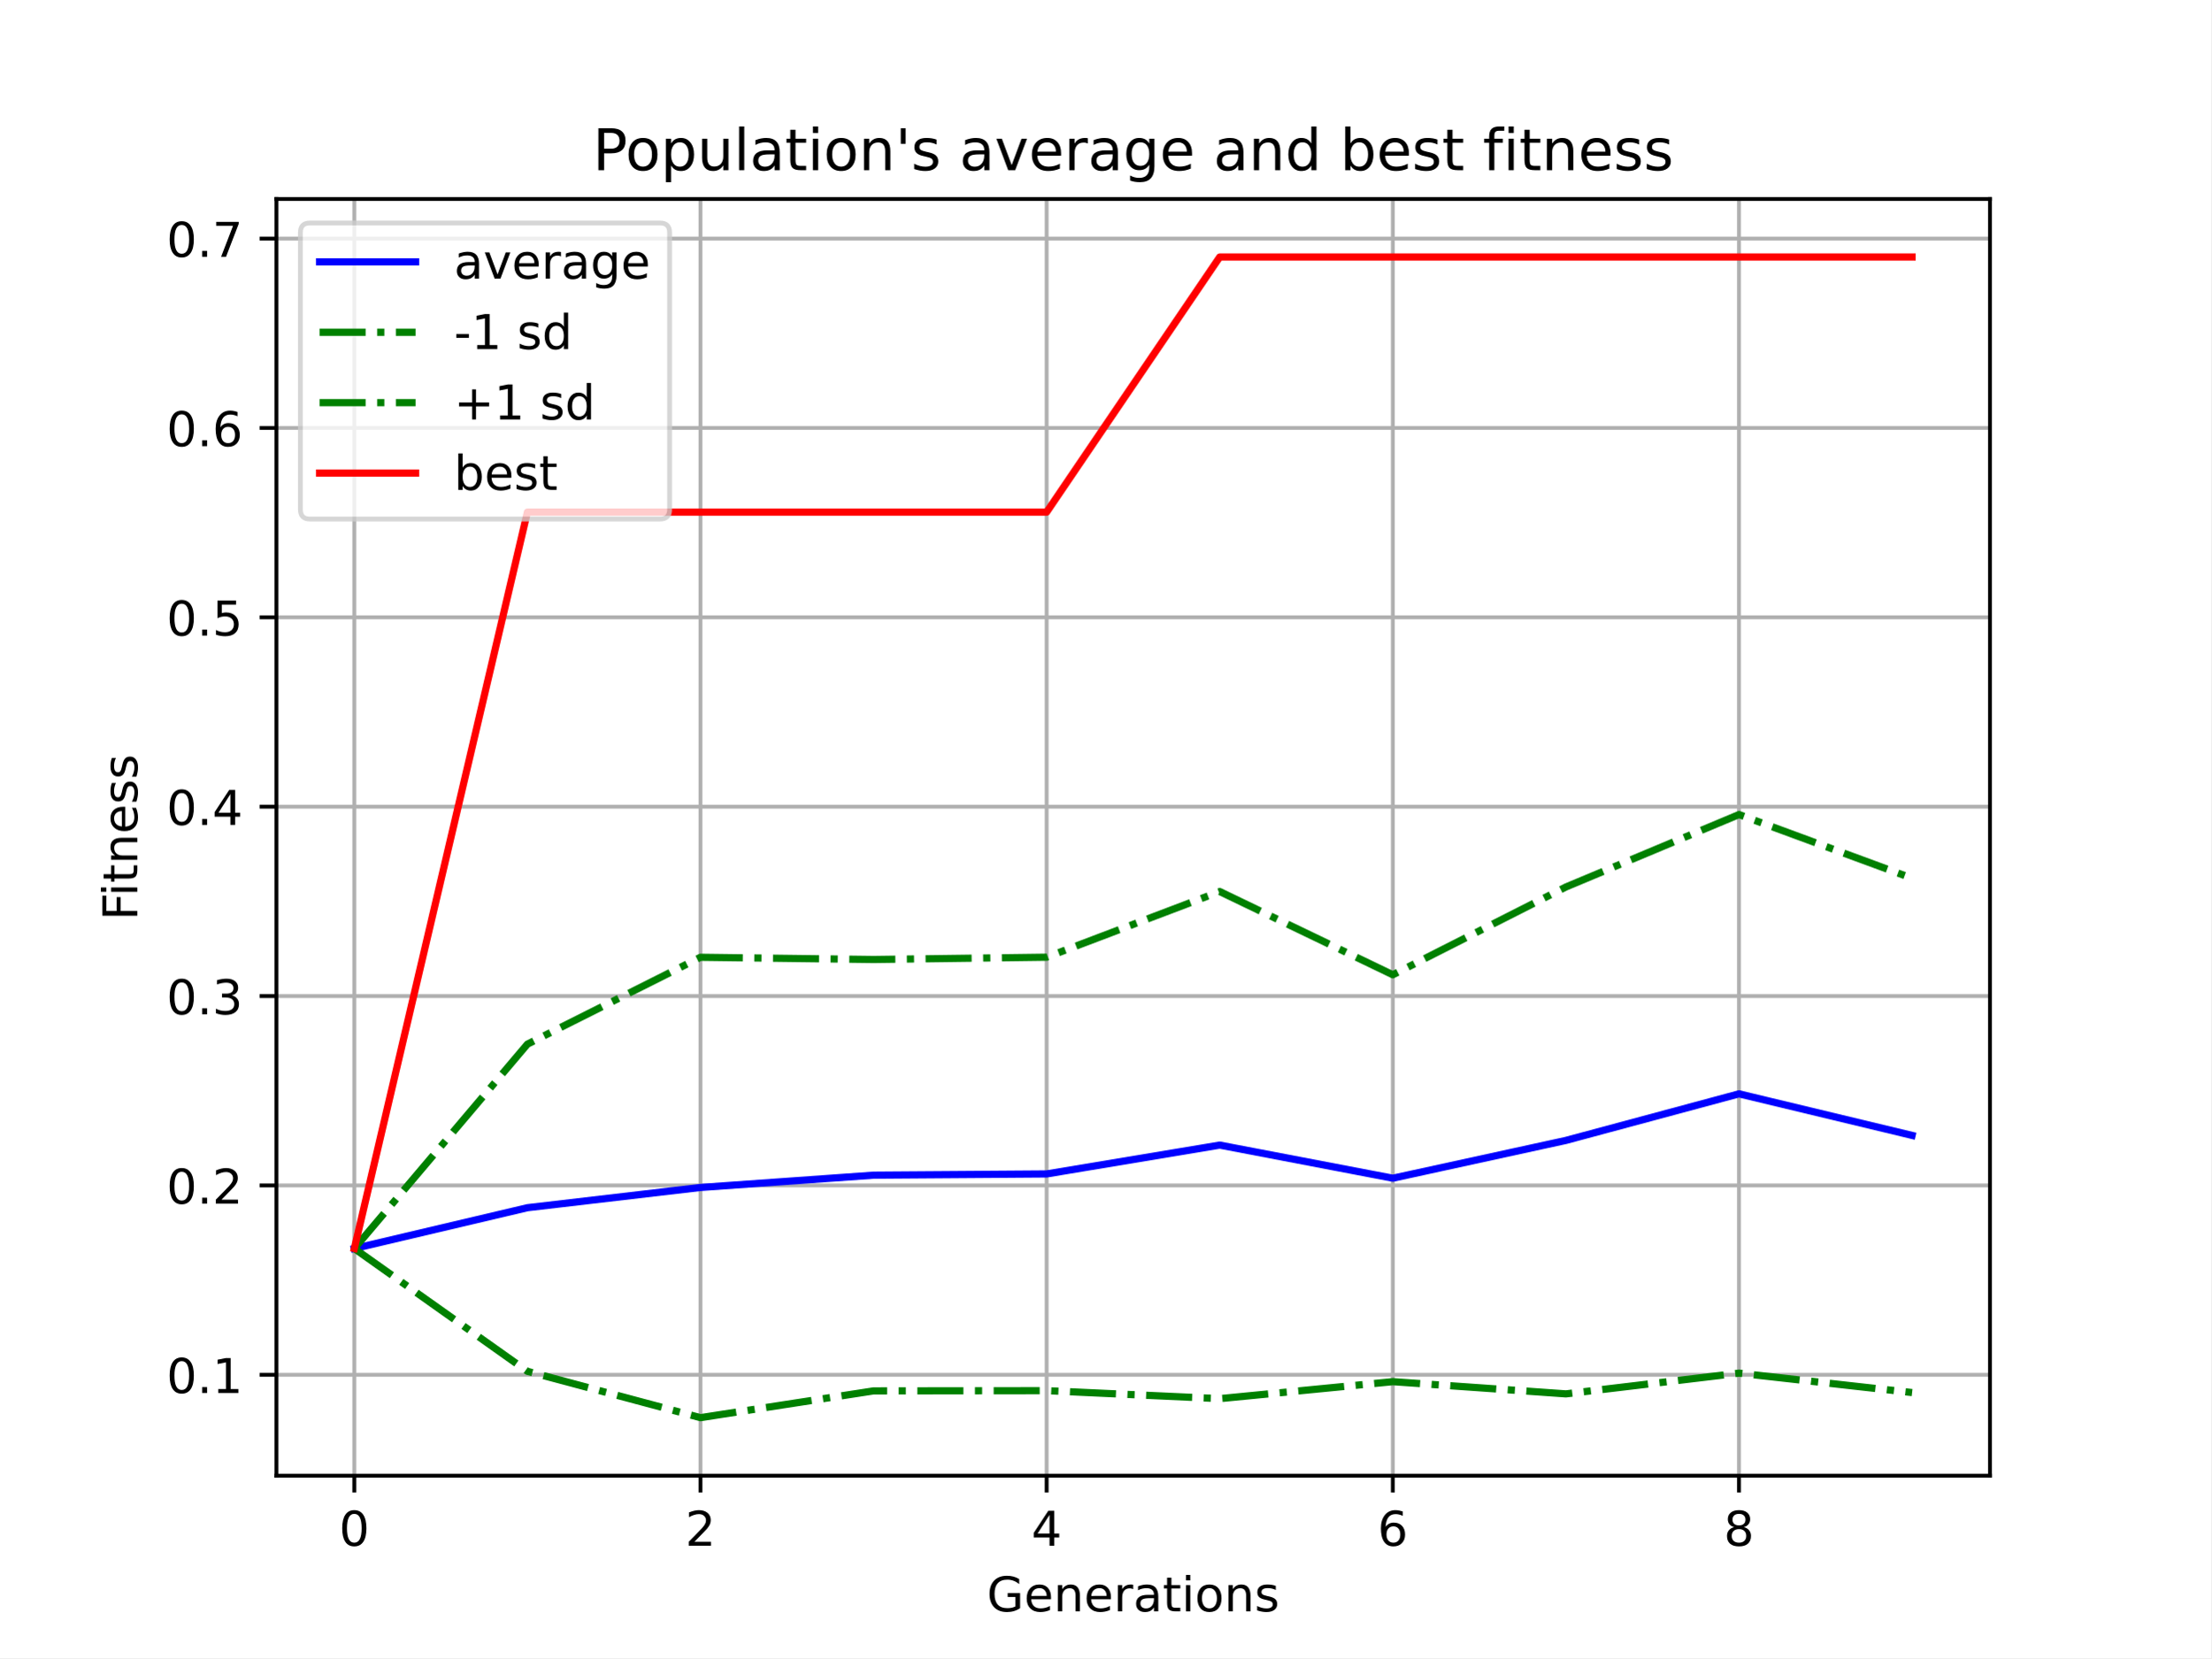
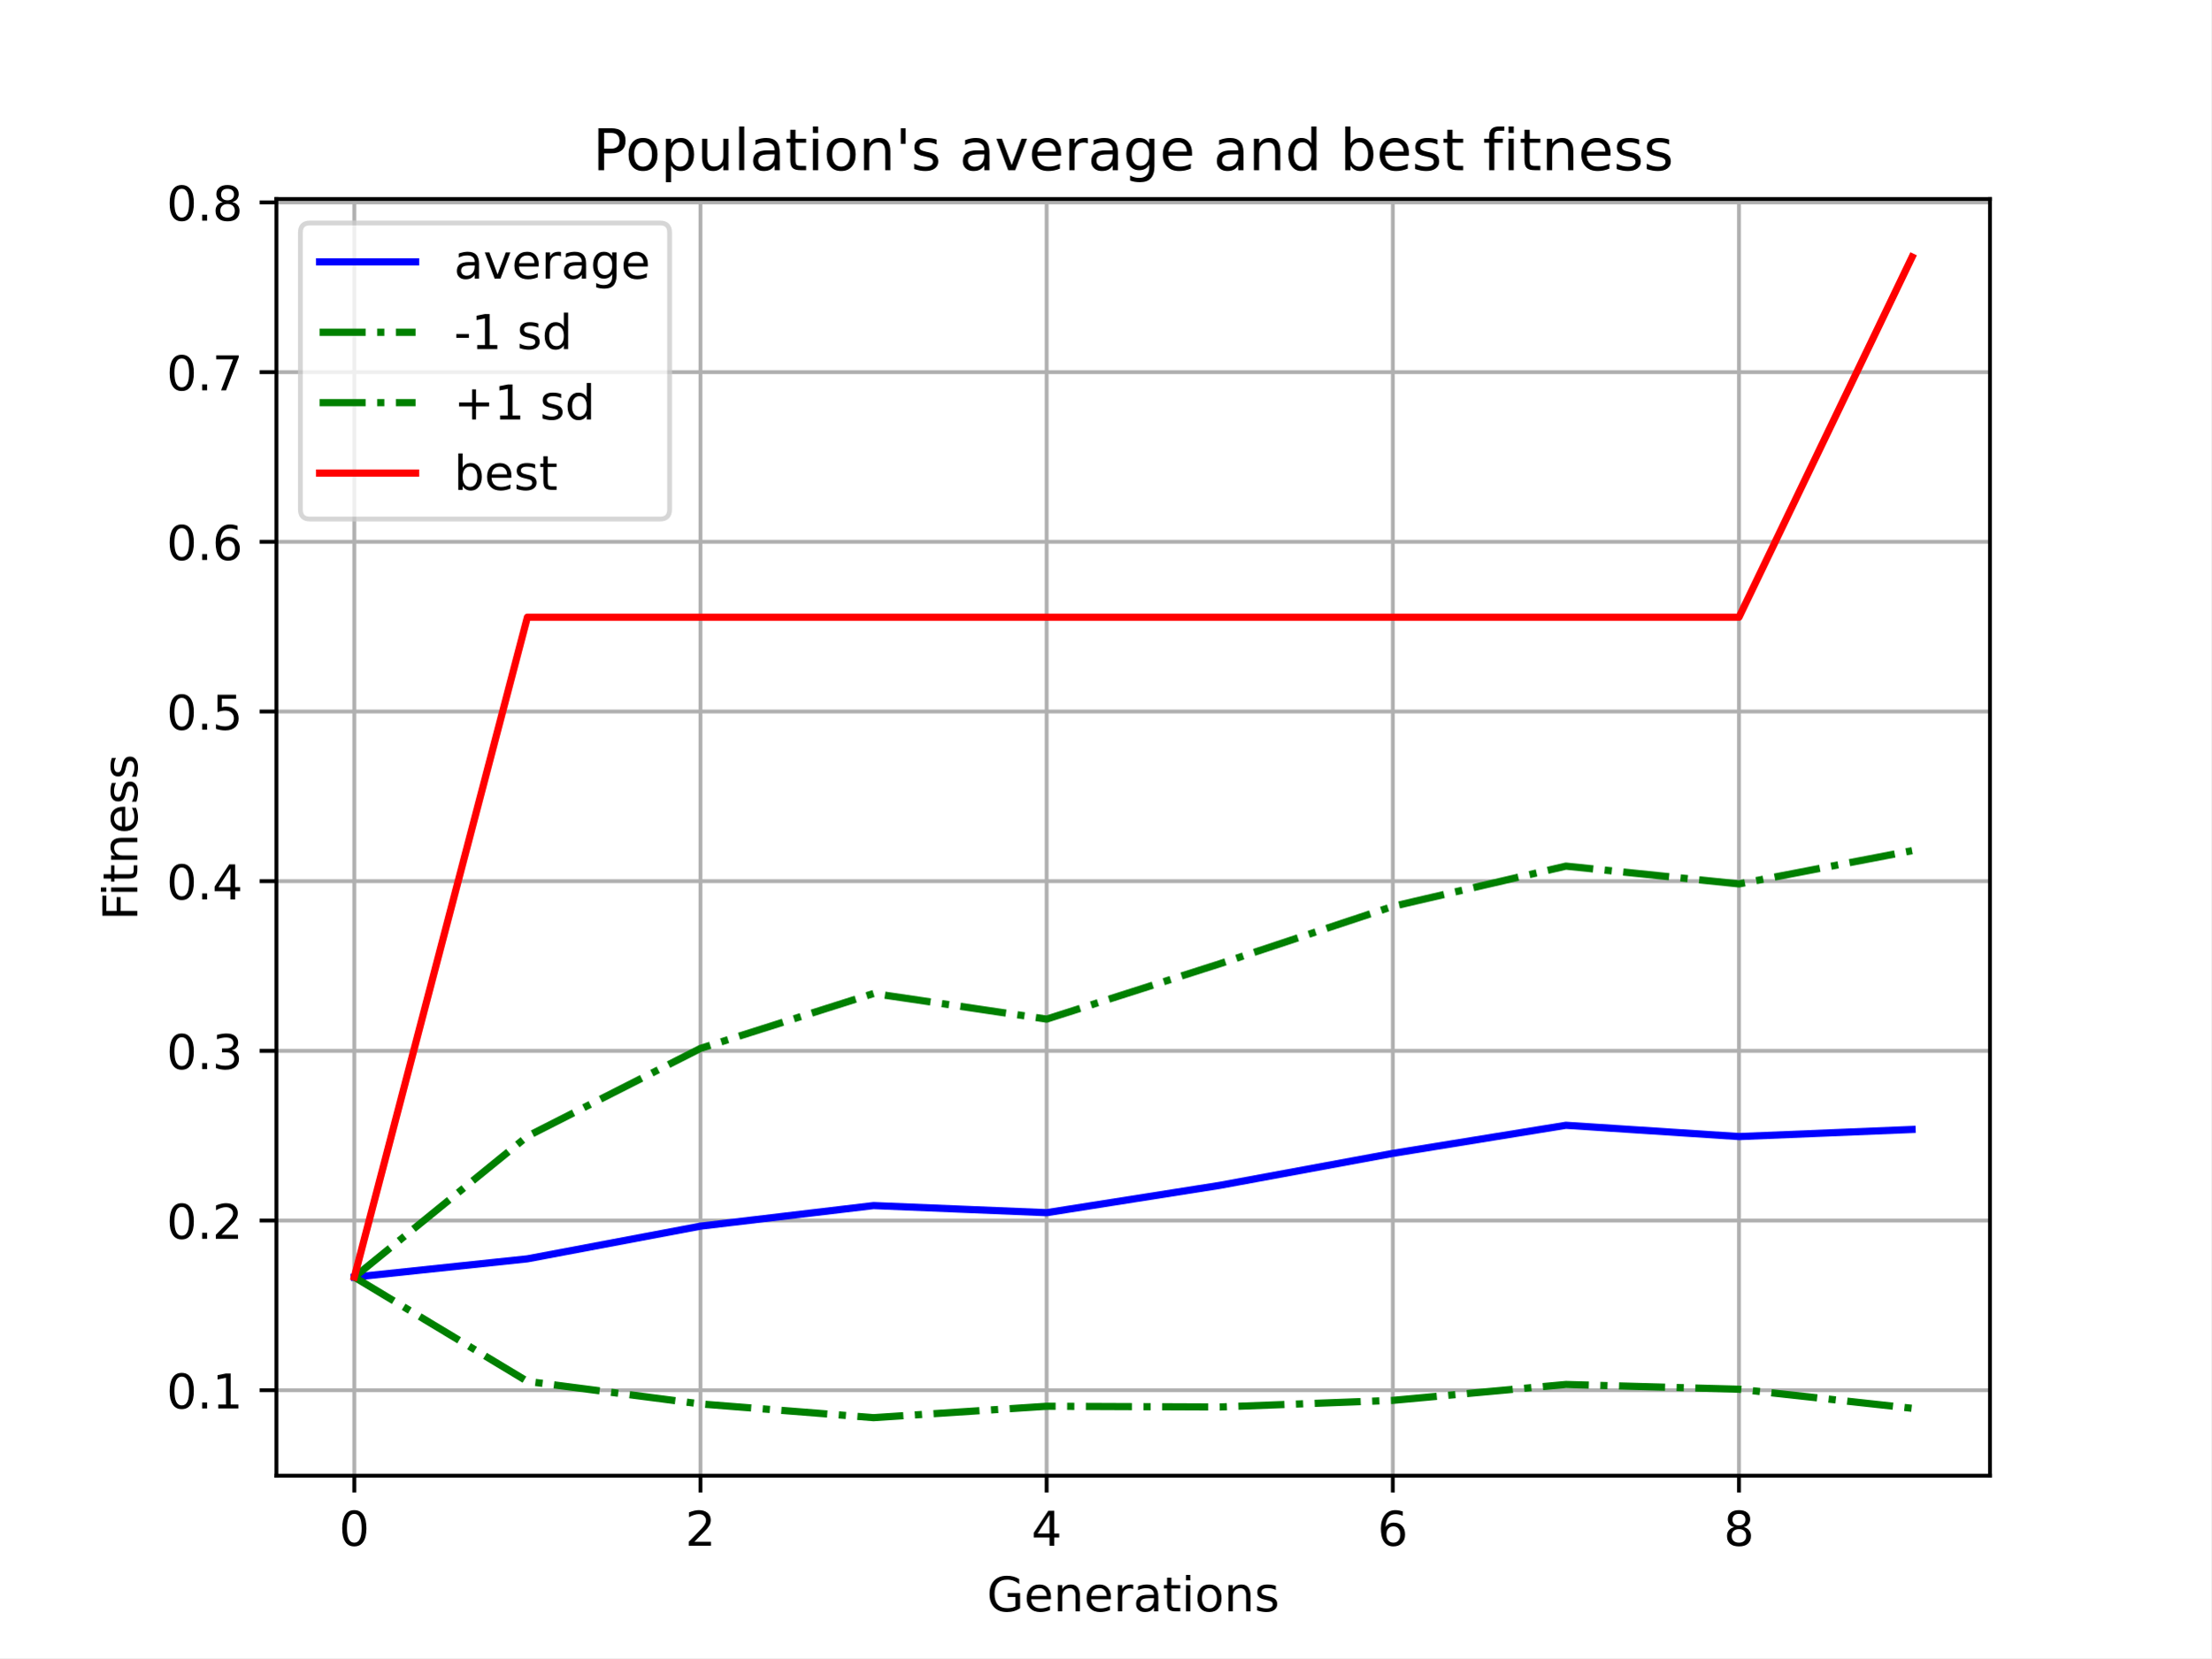
<svg xmlns="http://www.w3.org/2000/svg" xmlns:xlink="http://www.w3.org/1999/xlink" height="345.6pt" version="1.1" viewBox="0 0 460.8 345.6" width="460.8pt">
  <defs>
    <style type="text/css">*{stroke-linecap:butt;stroke-linejoin:round;}</style>
  </defs>
  <g id="figure_1">
    <g id="patch_1">
      <path d="M 0 345.6  L 460.8 345.6  L 460.8 0  L 0 0  z " style="fill:#ffffff;" />
    </g>
    <g id="axes_1">
      <g id="patch_2">
        <path d="M 57.6 307.584  L 414.72 307.584  L 414.72 41.472  L 57.6 41.472  z " style="fill:#ffffff;" />
      </g>
      <g id="matplotlib.axis_1">
        <g id="xtick_1">
          <g id="line2d_1">
-             <path clip-path="url(#p17d1314173)" d="M 73.833 307.584  L 73.833 41.472  " style="fill:none;stroke:#b0b0b0;stroke-linecap:square;stroke-width:0.8;" />
+             <path clip-path="url(#p293f408c39)" d="M 73.833 307.584  L 73.833 41.472  " style="fill:none;stroke:#b0b0b0;stroke-linecap:square;stroke-width:0.8;" />
          </g>
          <g id="line2d_2">
            <defs>
-               <path d="M 0 0  L 0 3.5  " id="m470d56923a" style="stroke:#000000;stroke-width:0.8;" />
-             </defs>
-             <g>
-               <use style="stroke:#000000;stroke-width:0.8;" x="73.833" xlink:href="#m470d56923a" y="307.584" />
+               <path d="M 0 0  L 0 3.5  " id="m00f5ce2f4e" style="stroke:#000000;stroke-width:0.8;" />
+             </defs>
+             <g>
+               <use style="stroke:#000000;stroke-width:0.8;" x="73.833" xlink:href="#m00f5ce2f4e" y="307.584" />
            </g>
          </g>
          <g id="text_1">
            <g transform="translate(70.65148 322.1824)scale(0.1 -0.1)">
              <defs>
                <path d="M 2034 4250  Q 1547 4250 1301 3770  Q 1056 3291 1056 2328  Q 1056 1369 1301 889  Q 1547 409 2034 409  Q 2525 409 2770 889  Q 3016 1369 3016 2328  Q 3016 3291 2770 3770  Q 2525 4250 2034 4250  z M 2034 4750  Q 2819 4750 3233 4129  Q 3647 3509 3647 2328  Q 3647 1150 3233 529  Q 2819 -91 2034 -91  Q 1250 -91 836 529  Q 422 1150 422 2328  Q 422 3509 836 4129  Q 1250 4750 2034 4750  z " id="DejaVuSans-30" transform="scale(0.015625)" />
              </defs>
              <use xlink:href="#DejaVuSans-30" />
            </g>
          </g>
        </g>
        <g id="xtick_2">
          <g id="line2d_3">
-             <path clip-path="url(#p17d1314173)" d="M 145.978 307.584  L 145.978 41.472  " style="fill:none;stroke:#b0b0b0;stroke-linecap:square;stroke-width:0.8;" />
+             <path clip-path="url(#p293f408c39)" d="M 145.978 307.584  L 145.978 41.472  " style="fill:none;stroke:#b0b0b0;stroke-linecap:square;stroke-width:0.8;" />
          </g>
          <g id="line2d_4">
            <g>
-               <use style="stroke:#000000;stroke-width:0.8;" x="145.978" xlink:href="#m470d56923a" y="307.584" />
+               <use style="stroke:#000000;stroke-width:0.8;" x="145.978" xlink:href="#m00f5ce2f4e" y="307.584" />
            </g>
          </g>
          <g id="text_2">
            <g transform="translate(142.7969 322.1824)scale(0.1 -0.1)">
              <defs>
                <path d="M 1228 531  L 3431 531  L 3431 0  L 469 0  L 469 531  Q 828 903 1448 1529  Q 2069 2156 2228 2338  Q 2531 2678 2651 2914  Q 2772 3150 2772 3378  Q 2772 3750 2511 3984  Q 2250 4219 1831 4219  Q 1534 4219 1204 4116  Q 875 4013 500 3803  L 500 4441  Q 881 4594 1212 4672  Q 1544 4750 1819 4750  Q 2544 4750 2975 4387  Q 3406 4025 3406 3419  Q 3406 3131 3298 2873  Q 3191 2616 2906 2266  Q 2828 2175 2409 1742  Q 1991 1309 1228 531  z " id="DejaVuSans-32" transform="scale(0.015625)" />
              </defs>
              <use xlink:href="#DejaVuSans-32" />
            </g>
          </g>
        </g>
        <g id="xtick_3">
          <g id="line2d_5">
-             <path clip-path="url(#p17d1314173)" d="M 218.124 307.584  L 218.124 41.472  " style="fill:none;stroke:#b0b0b0;stroke-linecap:square;stroke-width:0.8;" />
+             <path clip-path="url(#p293f408c39)" d="M 218.124 307.584  L 218.124 41.472  " style="fill:none;stroke:#b0b0b0;stroke-linecap:square;stroke-width:0.8;" />
          </g>
          <g id="line2d_6">
            <g>
-               <use style="stroke:#000000;stroke-width:0.8;" x="218.124" xlink:href="#m470d56923a" y="307.584" />
+               <use style="stroke:#000000;stroke-width:0.8;" x="218.124" xlink:href="#m00f5ce2f4e" y="307.584" />
            </g>
          </g>
          <g id="text_3">
            <g transform="translate(214.9424 322.1824)scale(0.1 -0.1)">
              <defs>
                <path d="M 2419 4116  L 825 1625  L 2419 1625  L 2419 4116  z M 2253 4666  L 3047 4666  L 3047 1625  L 3713 1625  L 3713 1100  L 3047 1100  L 3047 0  L 2419 0  L 2419 1100  L 313 1100  L 313 1709  L 2253 4666  z " id="DejaVuSans-34" transform="scale(0.015625)" />
              </defs>
              <use xlink:href="#DejaVuSans-34" />
            </g>
          </g>
        </g>
        <g id="xtick_4">
          <g id="line2d_7">
-             <path clip-path="url(#p17d1314173)" d="M 290.269 307.584  L 290.269 41.472  " style="fill:none;stroke:#b0b0b0;stroke-linecap:square;stroke-width:0.8;" />
+             <path clip-path="url(#p293f408c39)" d="M 290.269 307.584  L 290.269 41.472  " style="fill:none;stroke:#b0b0b0;stroke-linecap:square;stroke-width:0.8;" />
          </g>
          <g id="line2d_8">
            <g>
-               <use style="stroke:#000000;stroke-width:0.8;" x="290.269" xlink:href="#m470d56923a" y="307.584" />
+               <use style="stroke:#000000;stroke-width:0.8;" x="290.269" xlink:href="#m00f5ce2f4e" y="307.584" />
            </g>
          </g>
          <g id="text_4">
            <g transform="translate(287.0878 322.1824)scale(0.1 -0.1)">
              <defs>
                <path d="M 2113 2584  Q 1688 2584 1439 2293  Q 1191 2003 1191 1497  Q 1191 994 1439 701  Q 1688 409 2113 409  Q 2538 409 2786 701  Q 3034 994 3034 1497  Q 3034 2003 2786 2293  Q 2538 2584 2113 2584  z M 3366 4563  L 3366 3988  Q 3128 4100 2886 4159  Q 2644 4219 2406 4219  Q 1781 4219 1451 3797  Q 1122 3375 1075 2522  Q 1259 2794 1537 2939  Q 1816 3084 2150 3084  Q 2853 3084 3261 2657  Q 3669 2231 3669 1497  Q 3669 778 3244 343  Q 2819 -91 2113 -91  Q 1303 -91 875 529  Q 447 1150 447 2328  Q 447 3434 972 4092  Q 1497 4750 2381 4750  Q 2619 4750 2861 4703  Q 3103 4656 3366 4563  z " id="DejaVuSans-36" transform="scale(0.015625)" />
              </defs>
              <use xlink:href="#DejaVuSans-36" />
            </g>
          </g>
        </g>
        <g id="xtick_5">
          <g id="line2d_9">
-             <path clip-path="url(#p17d1314173)" d="M 362.415 307.584  L 362.415 41.472  " style="fill:none;stroke:#b0b0b0;stroke-linecap:square;stroke-width:0.8;" />
+             <path clip-path="url(#p293f408c39)" d="M 362.415 307.584  L 362.415 41.472  " style="fill:none;stroke:#b0b0b0;stroke-linecap:square;stroke-width:0.8;" />
          </g>
          <g id="line2d_10">
            <g>
-               <use style="stroke:#000000;stroke-width:0.8;" x="362.415" xlink:href="#m470d56923a" y="307.584" />
+               <use style="stroke:#000000;stroke-width:0.8;" x="362.415" xlink:href="#m00f5ce2f4e" y="307.584" />
            </g>
          </g>
          <g id="text_5">
            <g transform="translate(359.2333 322.1824)scale(0.1 -0.1)">
              <defs>
                <path d="M 2034 2216  Q 1584 2216 1326 1975  Q 1069 1734 1069 1313  Q 1069 891 1326 650  Q 1584 409 2034 409  Q 2484 409 2743 651  Q 3003 894 3003 1313  Q 3003 1734 2745 1975  Q 2488 2216 2034 2216  z M 1403 2484  Q 997 2584 770 2862  Q 544 3141 544 3541  Q 544 4100 942 4425  Q 1341 4750 2034 4750  Q 2731 4750 3128 4425  Q 3525 4100 3525 3541  Q 3525 3141 3298 2862  Q 3072 2584 2669 2484  Q 3125 2378 3379 2068  Q 3634 1759 3634 1313  Q 3634 634 3220 271  Q 2806 -91 2034 -91  Q 1263 -91 848 271  Q 434 634 434 1313  Q 434 1759 690 2068  Q 947 2378 1403 2484  z M 1172 3481  Q 1172 3119 1398 2916  Q 1625 2713 2034 2713  Q 2441 2713 2670 2916  Q 2900 3119 2900 3481  Q 2900 3844 2670 4047  Q 2441 4250 2034 4250  Q 1625 4250 1398 4047  Q 1172 3844 1172 3481  z " id="DejaVuSans-38" transform="scale(0.015625)" />
              </defs>
              <use xlink:href="#DejaVuSans-38" />
            </g>
          </g>
        </g>
        <g id="text_6">
          <g transform="translate(205.6623 335.8606)scale(0.1 -0.1)">
            <defs>
              <path d="M 3809 666  L 3809 1919  L 2778 1919  L 2778 2438  L 4434 2438  L 4434 434  Q 4069 175 3628 42  Q 3188 -91 2688 -91  Q 1594 -91 976 548  Q 359 1188 359 2328  Q 359 3472 976 4111  Q 1594 4750 2688 4750  Q 3144 4750 3555 4637  Q 3966 4525 4313 4306  L 4313 3634  Q 3963 3931 3569 4081  Q 3175 4231 2741 4231  Q 1884 4231 1454 3753  Q 1025 3275 1025 2328  Q 1025 1384 1454 906  Q 1884 428 2741 428  Q 3075 428 3337 486  Q 3600 544 3809 666  z " id="DejaVuSans-47" transform="scale(0.015625)" />
              <path d="M 3597 1894  L 3597 1613  L 953 1613  Q 991 1019 1311 708  Q 1631 397 2203 397  Q 2534 397 2845 478  Q 3156 559 3463 722  L 3463 178  Q 3153 47 2828 -22  Q 2503 -91 2169 -91  Q 1331 -91 842 396  Q 353 884 353 1716  Q 353 2575 817 3079  Q 1281 3584 2069 3584  Q 2775 3584 3186 3129  Q 3597 2675 3597 1894  z M 3022 2063  Q 3016 2534 2758 2815  Q 2500 3097 2075 3097  Q 1594 3097 1305 2825  Q 1016 2553 972 2059  L 3022 2063  z " id="DejaVuSans-65" transform="scale(0.015625)" />
              <path d="M 3513 2113  L 3513 0  L 2938 0  L 2938 2094  Q 2938 2591 2744 2837  Q 2550 3084 2163 3084  Q 1697 3084 1428 2787  Q 1159 2491 1159 1978  L 1159 0  L 581 0  L 581 3500  L 1159 3500  L 1159 2956  Q 1366 3272 1645 3428  Q 1925 3584 2291 3584  Q 2894 3584 3203 3211  Q 3513 2838 3513 2113  z " id="DejaVuSans-6e" transform="scale(0.015625)" />
              <path d="M 2631 2963  Q 2534 3019 2420 3045  Q 2306 3072 2169 3072  Q 1681 3072 1420 2755  Q 1159 2438 1159 1844  L 1159 0  L 581 0  L 581 3500  L 1159 3500  L 1159 2956  Q 1341 3275 1631 3429  Q 1922 3584 2338 3584  Q 2397 3584 2469 3576  Q 2541 3569 2628 3553  L 2631 2963  z " id="DejaVuSans-72" transform="scale(0.015625)" />
              <path d="M 2194 1759  Q 1497 1759 1228 1600  Q 959 1441 959 1056  Q 959 750 1161 570  Q 1363 391 1709 391  Q 2188 391 2477 730  Q 2766 1069 2766 1631  L 2766 1759  L 2194 1759  z M 3341 1997  L 3341 0  L 2766 0  L 2766 531  Q 2569 213 2275 61  Q 1981 -91 1556 -91  Q 1019 -91 701 211  Q 384 513 384 1019  Q 384 1609 779 1909  Q 1175 2209 1959 2209  L 2766 2209  L 2766 2266  Q 2766 2663 2505 2880  Q 2244 3097 1772 3097  Q 1472 3097 1187 3025  Q 903 2953 641 2809  L 641 3341  Q 956 3463 1253 3523  Q 1550 3584 1831 3584  Q 2591 3584 2966 3190  Q 3341 2797 3341 1997  z " id="DejaVuSans-61" transform="scale(0.015625)" />
              <path d="M 1172 4494  L 1172 3500  L 2356 3500  L 2356 3053  L 1172 3053  L 1172 1153  Q 1172 725 1289 603  Q 1406 481 1766 481  L 2356 481  L 2356 0  L 1766 0  Q 1100 0 847 248  Q 594 497 594 1153  L 594 3053  L 172 3053  L 172 3500  L 594 3500  L 594 4494  L 1172 4494  z " id="DejaVuSans-74" transform="scale(0.015625)" />
              <path d="M 603 3500  L 1178 3500  L 1178 0  L 603 0  L 603 3500  z M 603 4863  L 1178 4863  L 1178 4134  L 603 4134  L 603 4863  z " id="DejaVuSans-69" transform="scale(0.015625)" />
              <path d="M 1959 3097  Q 1497 3097 1228 2736  Q 959 2375 959 1747  Q 959 1119 1226 758  Q 1494 397 1959 397  Q 2419 397 2687 759  Q 2956 1122 2956 1747  Q 2956 2369 2687 2733  Q 2419 3097 1959 3097  z M 1959 3584  Q 2709 3584 3137 3096  Q 3566 2609 3566 1747  Q 3566 888 3137 398  Q 2709 -91 1959 -91  Q 1206 -91 779 398  Q 353 888 353 1747  Q 353 2609 779 3096  Q 1206 3584 1959 3584  z " id="DejaVuSans-6f" transform="scale(0.015625)" />
              <path d="M 2834 3397  L 2834 2853  Q 2591 2978 2328 3040  Q 2066 3103 1784 3103  Q 1356 3103 1142 2972  Q 928 2841 928 2578  Q 928 2378 1081 2264  Q 1234 2150 1697 2047  L 1894 2003  Q 2506 1872 2764 1633  Q 3022 1394 3022 966  Q 3022 478 2636 193  Q 2250 -91 1575 -91  Q 1294 -91 989 -36  Q 684 19 347 128  L 347 722  Q 666 556 975 473  Q 1284 391 1588 391  Q 1994 391 2212 530  Q 2431 669 2431 922  Q 2431 1156 2273 1281  Q 2116 1406 1581 1522  L 1381 1569  Q 847 1681 609 1914  Q 372 2147 372 2553  Q 372 3047 722 3315  Q 1072 3584 1716 3584  Q 2034 3584 2315 3537  Q 2597 3491 2834 3397  z " id="DejaVuSans-73" transform="scale(0.015625)" />
            </defs>
            <use xlink:href="#DejaVuSans-47" />
            <use x="77.49" xlink:href="#DejaVuSans-65" />
            <use x="139.014" xlink:href="#DejaVuSans-6e" />
            <use x="202.393" xlink:href="#DejaVuSans-65" />
            <use x="263.916" xlink:href="#DejaVuSans-72" />
            <use x="305.029" xlink:href="#DejaVuSans-61" />
            <use x="366.309" xlink:href="#DejaVuSans-74" />
            <use x="405.518" xlink:href="#DejaVuSans-69" />
            <use x="433.301" xlink:href="#DejaVuSans-6f" />
            <use x="494.482" xlink:href="#DejaVuSans-6e" />
            <use x="557.861" xlink:href="#DejaVuSans-73" />
          </g>
        </g>
      </g>
      <g id="matplotlib.axis_2">
        <g id="ytick_1">
          <g id="line2d_11">
-             <path clip-path="url(#p17d1314173)" d="M 57.6 286.553  L 414.72 286.553  " style="fill:none;stroke:#b0b0b0;stroke-linecap:square;stroke-width:0.8;" />
+             <path clip-path="url(#p293f408c39)" d="M 57.6 289.774  L 414.72 289.774  " style="fill:none;stroke:#b0b0b0;stroke-linecap:square;stroke-width:0.8;" />
          </g>
          <g id="line2d_12">
            <defs>
-               <path d="M 0 0  L -3.5 0  " id="m6b60808e80" style="stroke:#000000;stroke-width:0.8;" />
-             </defs>
-             <g>
-               <use style="stroke:#000000;stroke-width:0.8;" x="57.6" xlink:href="#m6b60808e80" y="286.553" />
+               <path d="M 0 0  L -3.5 0  " id="mf98c7feed8" style="stroke:#000000;stroke-width:0.8;" />
+             </defs>
+             <g>
+               <use style="stroke:#000000;stroke-width:0.8;" x="57.6" xlink:href="#mf98c7feed8" y="289.774" />
            </g>
          </g>
          <g id="text_7">
-             <g transform="translate(34.69687 290.3522)scale(0.1 -0.1)">
+             <g transform="translate(34.69687 293.5733)scale(0.1 -0.1)">
              <defs>
                <path d="M 684 794  L 1344 794  L 1344 0  L 684 0  L 684 794  z " id="DejaVuSans-2e" transform="scale(0.015625)" />
                <path d="M 794 531  L 1825 531  L 1825 4091  L 703 3866  L 703 4441  L 1819 4666  L 2450 4666  L 2450 531  L 3481 531  L 3481 0  L 794 0  L 794 531  z " id="DejaVuSans-31" transform="scale(0.015625)" />
              </defs>
              <use xlink:href="#DejaVuSans-30" />
              <use x="63.623" xlink:href="#DejaVuSans-2e" />
              <use x="95.41" xlink:href="#DejaVuSans-31" />
            </g>
          </g>
        </g>
        <g id="ytick_2">
          <g id="line2d_13">
-             <path clip-path="url(#p17d1314173)" d="M 57.6 247.082  L 414.72 247.082  " style="fill:none;stroke:#b0b0b0;stroke-linecap:square;stroke-width:0.8;" />
+             <path clip-path="url(#p293f408c39)" d="M 57.6 254.404  L 414.72 254.404  " style="fill:none;stroke:#b0b0b0;stroke-linecap:square;stroke-width:0.8;" />
          </g>
          <g id="line2d_14">
            <g>
-               <use style="stroke:#000000;stroke-width:0.8;" x="57.6" xlink:href="#m6b60808e80" y="247.082" />
+               <use style="stroke:#000000;stroke-width:0.8;" x="57.6" xlink:href="#mf98c7feed8" y="254.404" />
            </g>
          </g>
          <g id="text_8">
-             <g transform="translate(34.69687 250.8809)scale(0.1 -0.1)">
+             <g transform="translate(34.69687 258.2032)scale(0.1 -0.1)">
              <use xlink:href="#DejaVuSans-30" />
              <use x="63.623" xlink:href="#DejaVuSans-2e" />
              <use x="95.41" xlink:href="#DejaVuSans-32" />
            </g>
          </g>
        </g>
        <g id="ytick_3">
          <g id="line2d_15">
-             <path clip-path="url(#p17d1314173)" d="M 57.6 207.61  L 414.72 207.61  " style="fill:none;stroke:#b0b0b0;stroke-linecap:square;stroke-width:0.8;" />
+             <path clip-path="url(#p293f408c39)" d="M 57.6 219.034  L 414.72 219.034  " style="fill:none;stroke:#b0b0b0;stroke-linecap:square;stroke-width:0.8;" />
          </g>
          <g id="line2d_16">
            <g>
-               <use style="stroke:#000000;stroke-width:0.8;" x="57.6" xlink:href="#m6b60808e80" y="207.61" />
+               <use style="stroke:#000000;stroke-width:0.8;" x="57.6" xlink:href="#mf98c7feed8" y="219.034" />
            </g>
          </g>
          <g id="text_9">
-             <g transform="translate(34.69687 211.4096)scale(0.1 -0.1)">
+             <g transform="translate(34.69687 222.833)scale(0.1 -0.1)">
              <defs>
                <path d="M 2597 2516  Q 3050 2419 3304 2112  Q 3559 1806 3559 1356  Q 3559 666 3084 287  Q 2609 -91 1734 -91  Q 1441 -91 1130 -33  Q 819 25 488 141  L 488 750  Q 750 597 1062 519  Q 1375 441 1716 441  Q 2309 441 2620 675  Q 2931 909 2931 1356  Q 2931 1769 2642 2001  Q 2353 2234 1838 2234  L 1294 2234  L 1294 2753  L 1863 2753  Q 2328 2753 2575 2939  Q 2822 3125 2822 3475  Q 2822 3834 2567 4026  Q 2313 4219 1838 4219  Q 1578 4219 1281 4162  Q 984 4106 628 3988  L 628 4550  Q 988 4650 1302 4700  Q 1616 4750 1894 4750  Q 2613 4750 3031 4423  Q 3450 4097 3450 3541  Q 3450 3153 3228 2886  Q 3006 2619 2597 2516  z " id="DejaVuSans-33" transform="scale(0.015625)" />
              </defs>
              <use xlink:href="#DejaVuSans-30" />
              <use x="63.623" xlink:href="#DejaVuSans-2e" />
              <use x="95.41" xlink:href="#DejaVuSans-33" />
            </g>
          </g>
        </g>
        <g id="ytick_4">
          <g id="line2d_17">
-             <path clip-path="url(#p17d1314173)" d="M 57.6 168.139  L 414.72 168.139  " style="fill:none;stroke:#b0b0b0;stroke-linecap:square;stroke-width:0.8;" />
+             <path clip-path="url(#p293f408c39)" d="M 57.6 183.664  L 414.72 183.664  " style="fill:none;stroke:#b0b0b0;stroke-linecap:square;stroke-width:0.8;" />
          </g>
          <g id="line2d_18">
            <g>
-               <use style="stroke:#000000;stroke-width:0.8;" x="57.6" xlink:href="#m6b60808e80" y="168.139" />
+               <use style="stroke:#000000;stroke-width:0.8;" x="57.6" xlink:href="#mf98c7feed8" y="183.664" />
            </g>
          </g>
          <g id="text_10">
-             <g transform="translate(34.69687 171.9383)scale(0.1 -0.1)">
+             <g transform="translate(34.69687 187.4629)scale(0.1 -0.1)">
              <use xlink:href="#DejaVuSans-30" />
              <use x="63.623" xlink:href="#DejaVuSans-2e" />
              <use x="95.41" xlink:href="#DejaVuSans-34" />
            </g>
          </g>
        </g>
        <g id="ytick_5">
          <g id="line2d_19">
-             <path clip-path="url(#p17d1314173)" d="M 57.6 128.668  L 414.72 128.668  " style="fill:none;stroke:#b0b0b0;stroke-linecap:square;stroke-width:0.8;" />
+             <path clip-path="url(#p293f408c39)" d="M 57.6 148.294  L 414.72 148.294  " style="fill:none;stroke:#b0b0b0;stroke-linecap:square;stroke-width:0.8;" />
          </g>
          <g id="line2d_20">
            <g>
-               <use style="stroke:#000000;stroke-width:0.8;" x="57.6" xlink:href="#m6b60808e80" y="128.668" />
+               <use style="stroke:#000000;stroke-width:0.8;" x="57.6" xlink:href="#mf98c7feed8" y="148.294" />
            </g>
          </g>
          <g id="text_11">
-             <g transform="translate(34.69687 132.467)scale(0.1 -0.1)">
+             <g transform="translate(34.69687 152.0928)scale(0.1 -0.1)">
              <defs>
                <path d="M 691 4666  L 3169 4666  L 3169 4134  L 1269 4134  L 1269 2991  Q 1406 3038 1543 3061  Q 1681 3084 1819 3084  Q 2600 3084 3056 2656  Q 3513 2228 3513 1497  Q 3513 744 3044 326  Q 2575 -91 1722 -91  Q 1428 -91 1123 -41  Q 819 9 494 109  L 494 744  Q 775 591 1075 516  Q 1375 441 1709 441  Q 2250 441 2565 725  Q 2881 1009 2881 1497  Q 2881 1984 2565 2268  Q 2250 2553 1709 2553  Q 1456 2553 1204 2497  Q 953 2441 691 2322  L 691 4666  z " id="DejaVuSans-35" transform="scale(0.015625)" />
              </defs>
              <use xlink:href="#DejaVuSans-30" />
              <use x="63.623" xlink:href="#DejaVuSans-2e" />
              <use x="95.41" xlink:href="#DejaVuSans-35" />
            </g>
          </g>
        </g>
        <g id="ytick_6">
          <g id="line2d_21">
-             <path clip-path="url(#p17d1314173)" d="M 57.6 89.197  L 414.72 89.197  " style="fill:none;stroke:#b0b0b0;stroke-linecap:square;stroke-width:0.8;" />
+             <path clip-path="url(#p293f408c39)" d="M 57.6 112.923  L 414.72 112.923  " style="fill:none;stroke:#b0b0b0;stroke-linecap:square;stroke-width:0.8;" />
          </g>
          <g id="line2d_22">
            <g>
-               <use style="stroke:#000000;stroke-width:0.8;" x="57.6" xlink:href="#m6b60808e80" y="89.197" />
+               <use style="stroke:#000000;stroke-width:0.8;" x="57.6" xlink:href="#mf98c7feed8" y="112.923" />
            </g>
          </g>
          <g id="text_12">
-             <g transform="translate(34.69687 92.99573)scale(0.1 -0.1)">
+             <g transform="translate(34.69687 116.7227)scale(0.1 -0.1)">
              <use xlink:href="#DejaVuSans-30" />
              <use x="63.623" xlink:href="#DejaVuSans-2e" />
              <use x="95.41" xlink:href="#DejaVuSans-36" />
            </g>
          </g>
        </g>
        <g id="ytick_7">
          <g id="line2d_23">
-             <path clip-path="url(#p17d1314173)" d="M 57.6 49.725  L 414.72 49.725  " style="fill:none;stroke:#b0b0b0;stroke-linecap:square;stroke-width:0.8;" />
+             <path clip-path="url(#p293f408c39)" d="M 57.6 77.553  L 414.72 77.553  " style="fill:none;stroke:#b0b0b0;stroke-linecap:square;stroke-width:0.8;" />
          </g>
          <g id="line2d_24">
            <g>
-               <use style="stroke:#000000;stroke-width:0.8;" x="57.6" xlink:href="#m6b60808e80" y="49.725" />
+               <use style="stroke:#000000;stroke-width:0.8;" x="57.6" xlink:href="#mf98c7feed8" y="77.553" />
            </g>
          </g>
          <g id="text_13">
-             <g transform="translate(34.69687 53.52444)scale(0.1 -0.1)">
+             <g transform="translate(34.69687 81.35253)scale(0.1 -0.1)">
              <defs>
                <path d="M 525 4666  L 3525 4666  L 3525 4397  L 1831 0  L 1172 0  L 2766 4134  L 525 4134  L 525 4666  z " id="DejaVuSans-37" transform="scale(0.015625)" />
              </defs>
              <use xlink:href="#DejaVuSans-30" />
              <use x="63.623" xlink:href="#DejaVuSans-2e" />
              <use x="95.41" xlink:href="#DejaVuSans-37" />
            </g>
          </g>
        </g>
-         <g id="text_14">
+         <g id="ytick_8">
+           <g id="line2d_25">
+             <path clip-path="url(#p293f408c39)" d="M 57.6 42.183  L 414.72 42.183  " style="fill:none;stroke:#b0b0b0;stroke-linecap:square;stroke-width:0.8;" />
+           </g>
+           <g id="line2d_26">
+             <g>
+               <use style="stroke:#000000;stroke-width:0.8;" x="57.6" xlink:href="#mf98c7feed8" y="42.183" />
+             </g>
+           </g>
+           <g id="text_14">
+             <g transform="translate(34.69687 45.9824)scale(0.1 -0.1)">
+               <use xlink:href="#DejaVuSans-30" />
+               <use x="63.623" xlink:href="#DejaVuSans-2e" />
+               <use x="95.41" xlink:href="#DejaVuSans-38" />
+             </g>
+           </g>
+         </g>
+         <g id="text_15">
          <g transform="translate(28.61719 191.8452)rotate(-90)scale(0.1 -0.1)">
            <defs>
              <path d="M 628 4666  L 3309 4666  L 3309 4134  L 1259 4134  L 1259 2759  L 3109 2759  L 3109 2228  L 1259 2228  L 1259 0  L 628 0  L 628 4666  z " id="DejaVuSans-46" transform="scale(0.015625)" />
            </defs>
            <use xlink:href="#DejaVuSans-46" />
            <use x="50.27" xlink:href="#DejaVuSans-69" />
            <use x="78.053" xlink:href="#DejaVuSans-74" />
            <use x="117.262" xlink:href="#DejaVuSans-6e" />
            <use x="180.641" xlink:href="#DejaVuSans-65" />
            <use x="242.164" xlink:href="#DejaVuSans-73" />
            <use x="294.264" xlink:href="#DejaVuSans-73" />
          </g>
        </g>
      </g>
-       <g id="line2d_25">
-         <path clip-path="url(#p17d1314173)" d="M 73.833 260.239  L 109.905 251.731  L 145.978 247.508  L 182.051 244.948  L 218.124 244.686  L 254.196 238.677  L 290.269 245.581  L 326.342 237.702  L 362.415 227.993  L 398.487 236.659  " style="fill:none;stroke:#0000ff;stroke-linecap:square;stroke-width:1.5;" />
-       </g>
-       <g id="line2d_26">
-         <path clip-path="url(#p17d1314173)" d="M 73.833 260.239  L 109.905 285.826  L 145.978 295.488  L 182.051 289.907  L 218.124 289.861  L 254.196 291.531  L 290.269 287.988  L 326.342 290.53  L 362.415 286.211  L 398.487 290.258  " style="fill:none;stroke:#008000;stroke-dasharray:9.6,2.4,1.5,2.4;stroke-dashoffset:0;stroke-width:1.5;" />
-       </g>
      <g id="line2d_27">
-         <path clip-path="url(#p17d1314173)" d="M 73.833 260.239  L 109.905 217.637  L 145.978 199.528  L 182.051 199.989  L 218.124 199.51  L 254.196 185.823  L 290.269 203.173  L 326.342 184.875  L 362.415 169.776  L 398.487 183.061  " style="fill:none;stroke:#008000;stroke-dasharray:9.6,2.4,1.5,2.4;stroke-dashoffset:0;stroke-width:1.5;" />
+         <path clip-path="url(#p293f408c39)" d="M 73.833 266.194  L 109.905 262.385  L 145.978 255.575  L 182.051 251.284  L 218.124 252.764  L 254.196 247.071  L 290.269 240.404  L 326.342 234.548  L 362.415 236.898  L 398.487 235.421  " style="fill:none;stroke:#0000ff;stroke-linecap:square;stroke-width:1.5;" />
      </g>
      <g id="line2d_28">
-         <path clip-path="url(#p17d1314173)" d="M 73.833 260.239  L 109.905 106.739  L 145.978 106.739  L 182.051 106.739  L 218.124 106.739  L 254.196 53.568  L 290.269 53.568  L 326.342 53.568  L 362.415 53.568  L 398.487 53.568  " style="fill:none;stroke:#ff0000;stroke-linecap:square;stroke-width:1.5;" />
+         <path clip-path="url(#p293f408c39)" d="M 73.833 266.194  L 109.905 287.931  L 145.978 292.628  L 182.051 295.488  L 218.124 293.114  L 254.196 293.264  L 290.269 291.887  L 326.342 288.57  L 362.415 289.563  L 398.487 293.54  " style="fill:none;stroke:#008000;stroke-dasharray:9.6,2.4,1.5,2.4;stroke-dashoffset:0;stroke-width:1.5;" />
+       </g>
+       <g id="line2d_29">
+         <path clip-path="url(#p293f408c39)" d="M 73.833 266.194  L 109.905 236.839  L 145.978 218.522  L 182.051 207.079  L 218.124 212.414  L 254.196 200.879  L 290.269 188.922  L 326.342 180.526  L 362.415 184.234  L 398.487 177.303  " style="fill:none;stroke:#008000;stroke-dasharray:9.6,2.4,1.5,2.4;stroke-dashoffset:0;stroke-width:1.5;" />
+       </g>
+       <g id="line2d_30">
+         <path clip-path="url(#p293f408c39)" d="M 73.833 266.194  L 109.905 128.643  L 145.978 128.643  L 182.051 128.643  L 218.124 128.643  L 254.196 128.643  L 290.269 128.643  L 326.342 128.643  L 362.415 128.643  L 398.487 53.568  " style="fill:none;stroke:#ff0000;stroke-linecap:square;stroke-width:1.5;" />
      </g>
      <g id="patch_3">
        <path d="M 57.6 307.584  L 57.6 41.472  " style="fill:none;stroke:#000000;stroke-linecap:square;stroke-linejoin:miter;stroke-width:0.8;" />
      </g>
      <g id="patch_4">
        <path d="M 414.72 307.584  L 414.72 41.472  " style="fill:none;stroke:#000000;stroke-linecap:square;stroke-linejoin:miter;stroke-width:0.8;" />
      </g>
      <g id="patch_5">
        <path d="M 57.6 307.584  L 414.72 307.584  " style="fill:none;stroke:#000000;stroke-linecap:square;stroke-linejoin:miter;stroke-width:0.8;" />
      </g>
      <g id="patch_6">
        <path d="M 57.6 41.472  L 414.72 41.472  " style="fill:none;stroke:#000000;stroke-linecap:square;stroke-linejoin:miter;stroke-width:0.8;" />
      </g>
-       <g id="text_15">
+       <g id="text_16">
        <g transform="translate(123.5297 35.472)scale(0.12 -0.12)">
          <defs>
            <path d="M 1259 4147  L 1259 2394  L 2053 2394  Q 2494 2394 2734 2622  Q 2975 2850 2975 3272  Q 2975 3691 2734 3919  Q 2494 4147 2053 4147  L 1259 4147  z M 628 4666  L 2053 4666  Q 2838 4666 3239 4311  Q 3641 3956 3641 3272  Q 3641 2581 3239 2228  Q 2838 1875 2053 1875  L 1259 1875  L 1259 0  L 628 0  L 628 4666  z " id="DejaVuSans-50" transform="scale(0.015625)" />
            <path d="M 1159 525  L 1159 -1331  L 581 -1331  L 581 3500  L 1159 3500  L 1159 2969  Q 1341 3281 1617 3432  Q 1894 3584 2278 3584  Q 2916 3584 3314 3078  Q 3713 2572 3713 1747  Q 3713 922 3314 415  Q 2916 -91 2278 -91  Q 1894 -91 1617 61  Q 1341 213 1159 525  z M 3116 1747  Q 3116 2381 2855 2742  Q 2594 3103 2138 3103  Q 1681 3103 1420 2742  Q 1159 2381 1159 1747  Q 1159 1113 1420 752  Q 1681 391 2138 391  Q 2594 391 2855 752  Q 3116 1113 3116 1747  z " id="DejaVuSans-70" transform="scale(0.015625)" />
            <path d="M 544 1381  L 544 3500  L 1119 3500  L 1119 1403  Q 1119 906 1312 657  Q 1506 409 1894 409  Q 2359 409 2629 706  Q 2900 1003 2900 1516  L 2900 3500  L 3475 3500  L 3475 0  L 2900 0  L 2900 538  Q 2691 219 2414 64  Q 2138 -91 1772 -91  Q 1169 -91 856 284  Q 544 659 544 1381  z M 1991 3584  L 1991 3584  z " id="DejaVuSans-75" transform="scale(0.015625)" />
            <path d="M 603 4863  L 1178 4863  L 1178 0  L 603 0  L 603 4863  z " id="DejaVuSans-6c" transform="scale(0.015625)" />
            <path d="M 1147 4666  L 1147 2931  L 616 2931  L 616 4666  L 1147 4666  z " id="DejaVuSans-27" transform="scale(0.015625)" />
            <path id="DejaVuSans-20" transform="scale(0.015625)" />
            <path d="M 191 3500  L 800 3500  L 1894 563  L 2988 3500  L 3597 3500  L 2284 0  L 1503 0  L 191 3500  z " id="DejaVuSans-76" transform="scale(0.015625)" />
            <path d="M 2906 1791  Q 2906 2416 2648 2759  Q 2391 3103 1925 3103  Q 1463 3103 1205 2759  Q 947 2416 947 1791  Q 947 1169 1205 825  Q 1463 481 1925 481  Q 2391 481 2648 825  Q 2906 1169 2906 1791  z M 3481 434  Q 3481 -459 3084 -895  Q 2688 -1331 1869 -1331  Q 1566 -1331 1297 -1286  Q 1028 -1241 775 -1147  L 775 -588  Q 1028 -725 1275 -790  Q 1522 -856 1778 -856  Q 2344 -856 2625 -561  Q 2906 -266 2906 331  L 2906 616  Q 2728 306 2450 153  Q 2172 0 1784 0  Q 1141 0 747 490  Q 353 981 353 1791  Q 353 2603 747 3093  Q 1141 3584 1784 3584  Q 2172 3584 2450 3431  Q 2728 3278 2906 2969  L 2906 3500  L 3481 3500  L 3481 434  z " id="DejaVuSans-67" transform="scale(0.015625)" />
            <path d="M 2906 2969  L 2906 4863  L 3481 4863  L 3481 0  L 2906 0  L 2906 525  Q 2725 213 2448 61  Q 2172 -91 1784 -91  Q 1150 -91 751 415  Q 353 922 353 1747  Q 353 2572 751 3078  Q 1150 3584 1784 3584  Q 2172 3584 2448 3432  Q 2725 3281 2906 2969  z M 947 1747  Q 947 1113 1208 752  Q 1469 391 1925 391  Q 2381 391 2643 752  Q 2906 1113 2906 1747  Q 2906 2381 2643 2742  Q 2381 3103 1925 3103  Q 1469 3103 1208 2742  Q 947 2381 947 1747  z " id="DejaVuSans-64" transform="scale(0.015625)" />
            <path d="M 3116 1747  Q 3116 2381 2855 2742  Q 2594 3103 2138 3103  Q 1681 3103 1420 2742  Q 1159 2381 1159 1747  Q 1159 1113 1420 752  Q 1681 391 2138 391  Q 2594 391 2855 752  Q 3116 1113 3116 1747  z M 1159 2969  Q 1341 3281 1617 3432  Q 1894 3584 2278 3584  Q 2916 3584 3314 3078  Q 3713 2572 3713 1747  Q 3713 922 3314 415  Q 2916 -91 2278 -91  Q 1894 -91 1617 61  Q 1341 213 1159 525  L 1159 0  L 581 0  L 581 4863  L 1159 4863  L 1159 2969  z " id="DejaVuSans-62" transform="scale(0.015625)" />
            <path d="M 2375 4863  L 2375 4384  L 1825 4384  Q 1516 4384 1395 4259  Q 1275 4134 1275 3809  L 1275 3500  L 2222 3500  L 2222 3053  L 1275 3053  L 1275 0  L 697 0  L 697 3053  L 147 3053  L 147 3500  L 697 3500  L 697 3744  Q 697 4328 969 4595  Q 1241 4863 1831 4863  L 2375 4863  z " id="DejaVuSans-66" transform="scale(0.015625)" />
          </defs>
          <use xlink:href="#DejaVuSans-50" />
          <use x="56.678" xlink:href="#DejaVuSans-6f" />
          <use x="117.859" xlink:href="#DejaVuSans-70" />
          <use x="181.336" xlink:href="#DejaVuSans-75" />
          <use x="244.715" xlink:href="#DejaVuSans-6c" />
          <use x="272.498" xlink:href="#DejaVuSans-61" />
          <use x="333.777" xlink:href="#DejaVuSans-74" />
          <use x="372.986" xlink:href="#DejaVuSans-69" />
          <use x="400.77" xlink:href="#DejaVuSans-6f" />
          <use x="461.951" xlink:href="#DejaVuSans-6e" />
          <use x="525.33" xlink:href="#DejaVuSans-27" />
          <use x="552.82" xlink:href="#DejaVuSans-73" />
          <use x="604.92" xlink:href="#DejaVuSans-20" />
          <use x="636.707" xlink:href="#DejaVuSans-61" />
          <use x="697.986" xlink:href="#DejaVuSans-76" />
          <use x="757.166" xlink:href="#DejaVuSans-65" />
          <use x="818.689" xlink:href="#DejaVuSans-72" />
          <use x="859.803" xlink:href="#DejaVuSans-61" />
          <use x="921.082" xlink:href="#DejaVuSans-67" />
          <use x="984.559" xlink:href="#DejaVuSans-65" />
          <use x="1046.082" xlink:href="#DejaVuSans-20" />
          <use x="1077.869" xlink:href="#DejaVuSans-61" />
          <use x="1139.148" xlink:href="#DejaVuSans-6e" />
          <use x="1202.527" xlink:href="#DejaVuSans-64" />
          <use x="1266.004" xlink:href="#DejaVuSans-20" />
          <use x="1297.791" xlink:href="#DejaVuSans-62" />
          <use x="1361.268" xlink:href="#DejaVuSans-65" />
          <use x="1422.791" xlink:href="#DejaVuSans-73" />
          <use x="1474.891" xlink:href="#DejaVuSans-74" />
          <use x="1514.1" xlink:href="#DejaVuSans-20" />
          <use x="1545.887" xlink:href="#DejaVuSans-66" />
          <use x="1581.092" xlink:href="#DejaVuSans-69" />
          <use x="1608.875" xlink:href="#DejaVuSans-74" />
          <use x="1648.084" xlink:href="#DejaVuSans-6e" />
          <use x="1711.463" xlink:href="#DejaVuSans-65" />
          <use x="1772.986" xlink:href="#DejaVuSans-73" />
          <use x="1825.086" xlink:href="#DejaVuSans-73" />
        </g>
      </g>
      <g id="legend_1">
        <g id="patch_7">
          <path d="M 64.6 108.184  L 137.541 108.184  Q 139.541 108.184 139.541 106.184  L 139.541 48.472  Q 139.541 46.472 137.541 46.472  L 64.6 46.472  Q 62.6 46.472 62.6 48.472  L 62.6 106.184  Q 62.6 108.184 64.6 108.184  z " style="fill:#ffffff;opacity:0.8;stroke:#cccccc;stroke-linejoin:miter;" />
        </g>
-         <g id="line2d_29">
+         <g id="line2d_31">
          <path d="M 66.6 54.57  L 86.6 54.57  " style="fill:none;stroke:#0000ff;stroke-linecap:square;stroke-width:1.5;" />
        </g>
-         <g id="line2d_30" />
-         <g id="text_16">
+         <g id="line2d_32" />
+         <g id="text_17">
          <g transform="translate(94.6 58.07044)scale(0.1 -0.1)">
            <use xlink:href="#DejaVuSans-61" />
            <use x="61.279" xlink:href="#DejaVuSans-76" />
            <use x="120.459" xlink:href="#DejaVuSans-65" />
            <use x="181.982" xlink:href="#DejaVuSans-72" />
            <use x="223.096" xlink:href="#DejaVuSans-61" />
            <use x="284.375" xlink:href="#DejaVuSans-67" />
            <use x="347.852" xlink:href="#DejaVuSans-65" />
          </g>
        </g>
-         <g id="line2d_31">
+         <g id="line2d_33">
          <path d="M 66.6 69.249  L 86.6 69.249  " style="fill:none;stroke:#008000;stroke-dasharray:9.6,2.4,1.5,2.4;stroke-dashoffset:0;stroke-width:1.5;" />
        </g>
-         <g id="line2d_32" />
-         <g id="text_17">
+         <g id="line2d_34" />
+         <g id="text_18">
          <g transform="translate(94.6 72.74856)scale(0.1 -0.1)">
            <defs>
              <path d="M 313 2009  L 1997 2009  L 1997 1497  L 313 1497  L 313 2009  z " id="DejaVuSans-2d" transform="scale(0.015625)" />
            </defs>
            <use xlink:href="#DejaVuSans-2d" />
            <use x="36.084" xlink:href="#DejaVuSans-31" />
            <use x="99.707" xlink:href="#DejaVuSans-20" />
            <use x="131.494" xlink:href="#DejaVuSans-73" />
            <use x="183.594" xlink:href="#DejaVuSans-64" />
          </g>
        </g>
-         <g id="line2d_33">
+         <g id="line2d_35">
          <path d="M 66.6 83.927  L 86.6 83.927  " style="fill:none;stroke:#008000;stroke-dasharray:9.6,2.4,1.5,2.4;stroke-dashoffset:0;stroke-width:1.5;" />
        </g>
-         <g id="line2d_34" />
-         <g id="text_18">
+         <g id="line2d_36" />
+         <g id="text_19">
          <g transform="translate(94.6 87.42669)scale(0.1 -0.1)">
            <defs>
              <path d="M 2944 4013  L 2944 2272  L 4684 2272  L 4684 1741  L 2944 1741  L 2944 0  L 2419 0  L 2419 1741  L 678 1741  L 678 2272  L 2419 2272  L 2419 4013  L 2944 4013  z " id="DejaVuSans-2b" transform="scale(0.015625)" />
            </defs>
            <use xlink:href="#DejaVuSans-2b" />
            <use x="83.789" xlink:href="#DejaVuSans-31" />
            <use x="147.412" xlink:href="#DejaVuSans-20" />
            <use x="179.199" xlink:href="#DejaVuSans-73" />
            <use x="231.299" xlink:href="#DejaVuSans-64" />
          </g>
        </g>
-         <g id="line2d_35">
+         <g id="line2d_37">
          <path d="M 66.6 98.605  L 86.6 98.605  " style="fill:none;stroke:#ff0000;stroke-linecap:square;stroke-width:1.5;" />
        </g>
-         <g id="line2d_36" />
-         <g id="text_19">
+         <g id="line2d_38" />
+         <g id="text_20">
          <g transform="translate(94.6 102.1048)scale(0.1 -0.1)">
            <use xlink:href="#DejaVuSans-62" />
            <use x="63.477" xlink:href="#DejaVuSans-65" />
            <use x="125" xlink:href="#DejaVuSans-73" />
            <use x="177.1" xlink:href="#DejaVuSans-74" />
          </g>
        </g>
      </g>
    </g>
  </g>
  <defs>
-     <clipPath id="p17d1314173">
+     <clipPath id="p293f408c39">
      <rect height="266.112" width="357.12" x="57.6" y="41.472" />
    </clipPath>
  </defs>
</svg>
